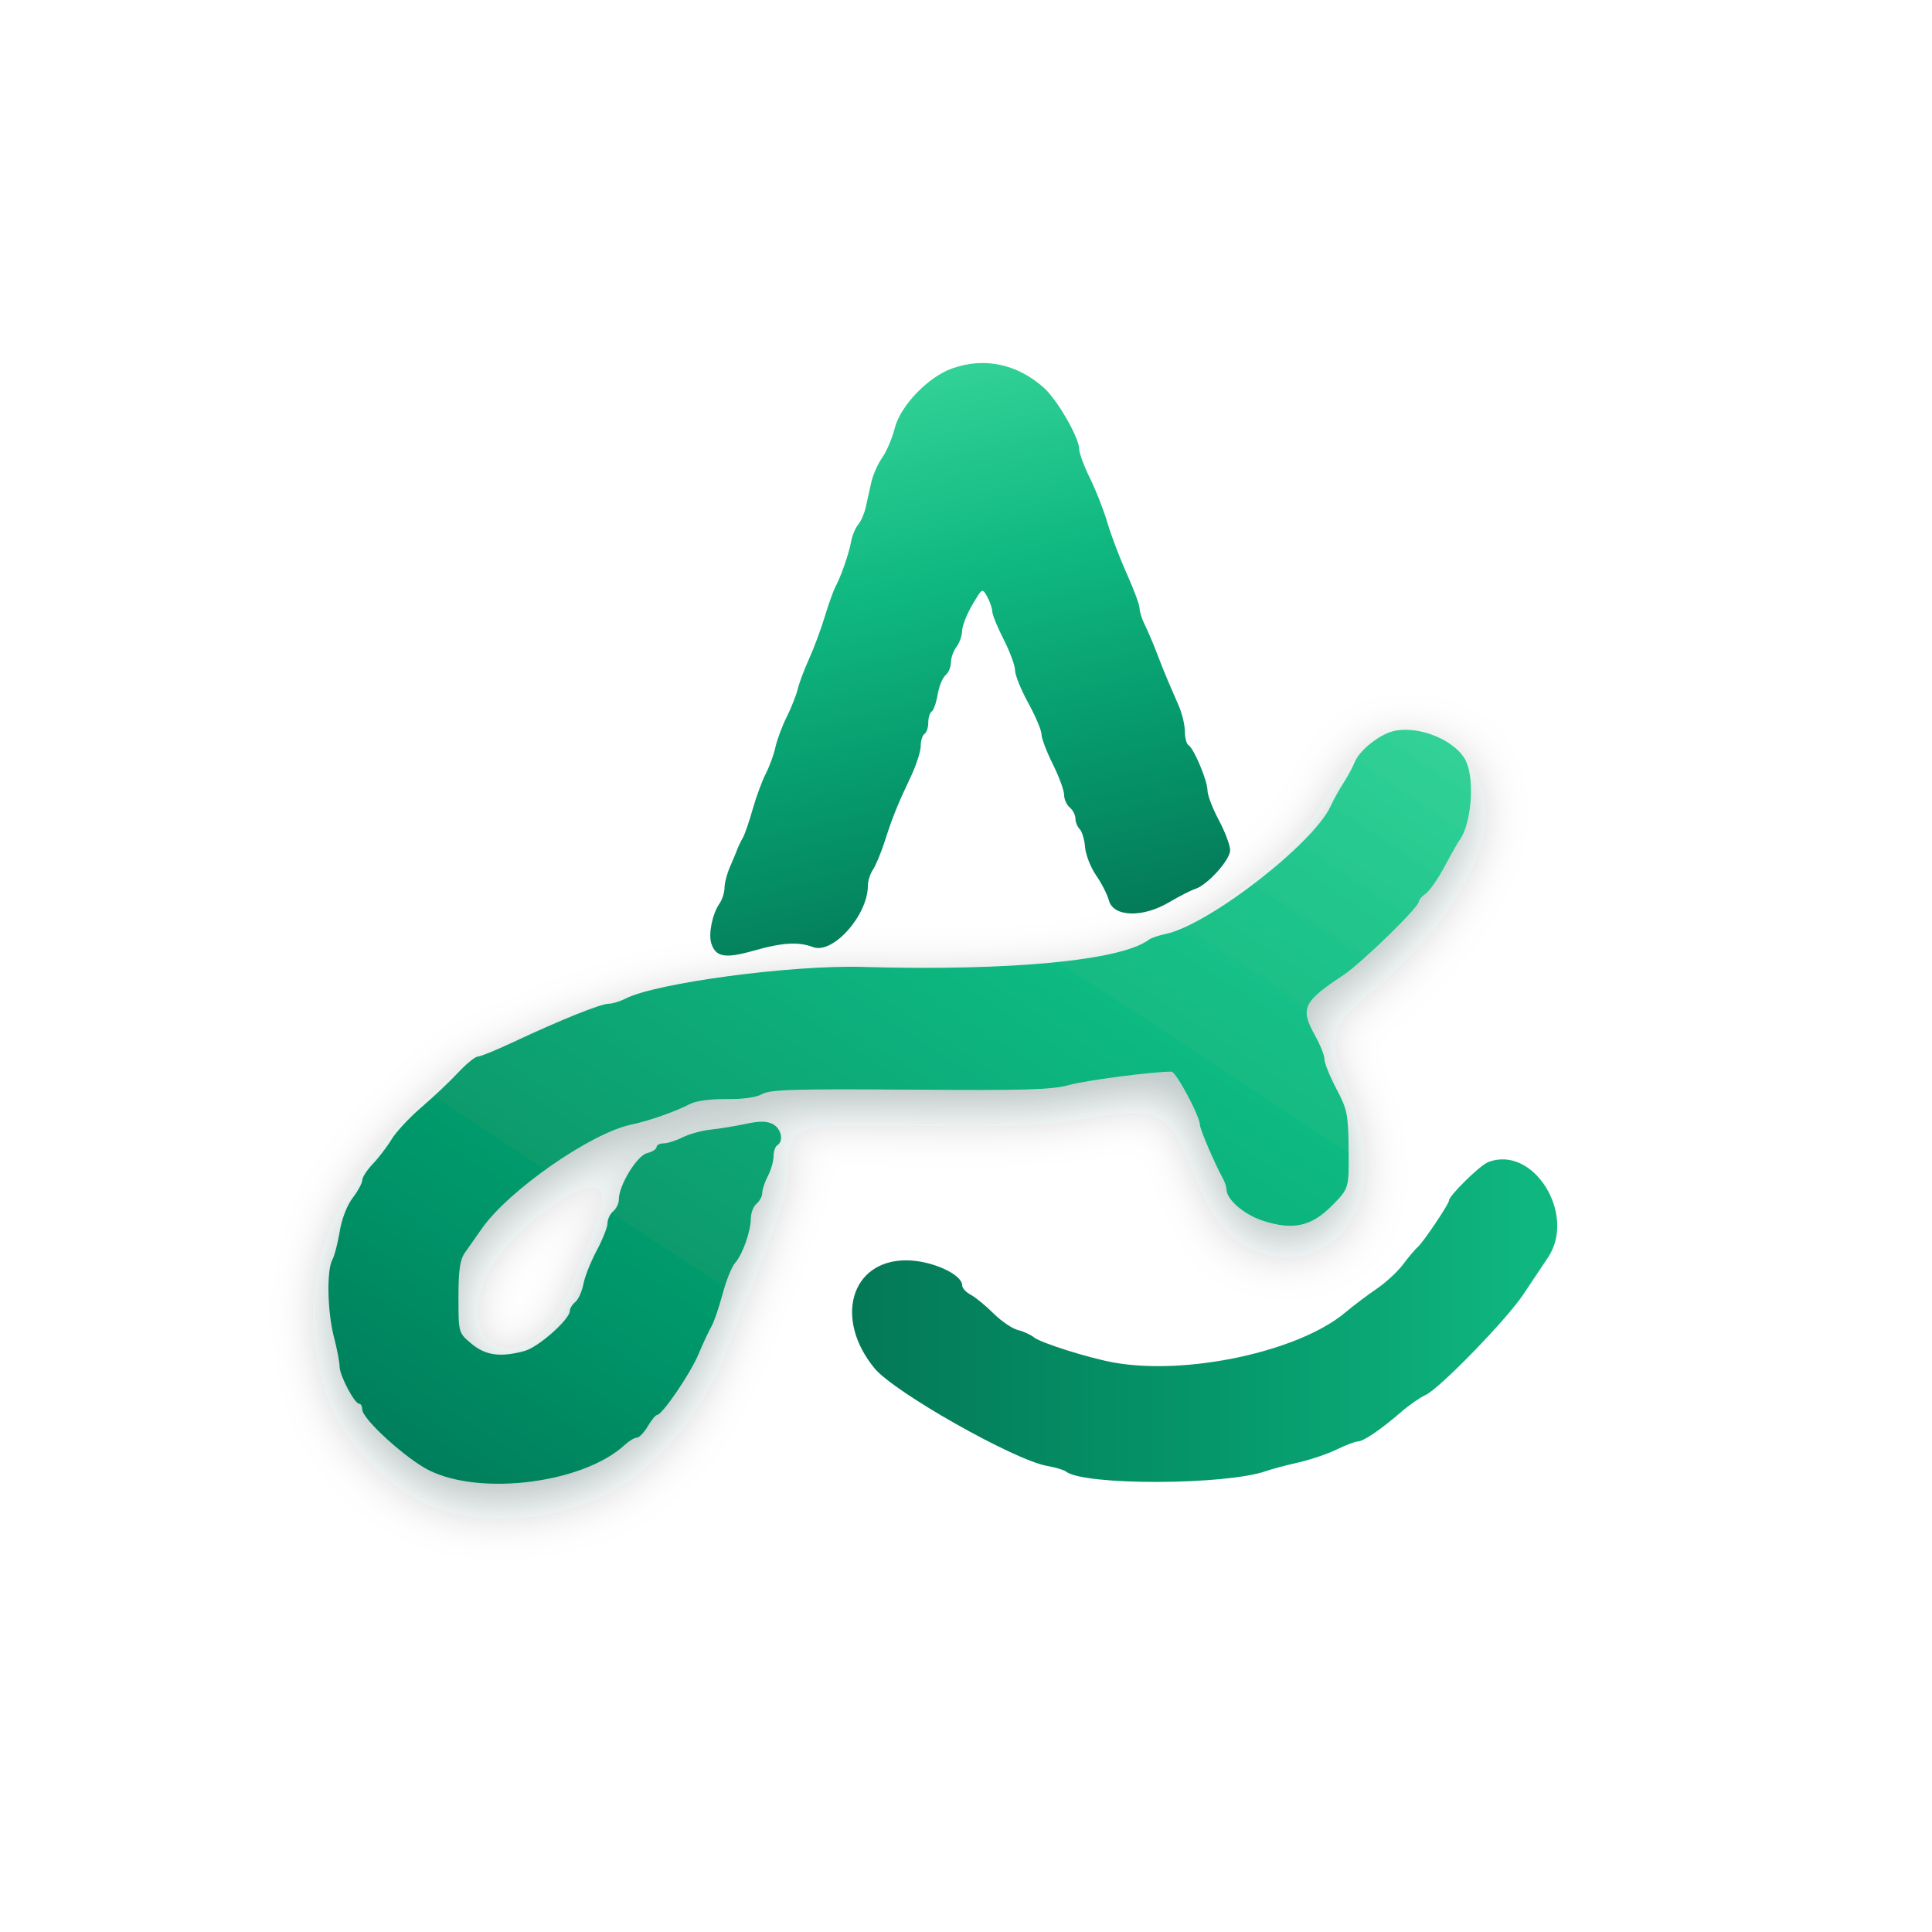
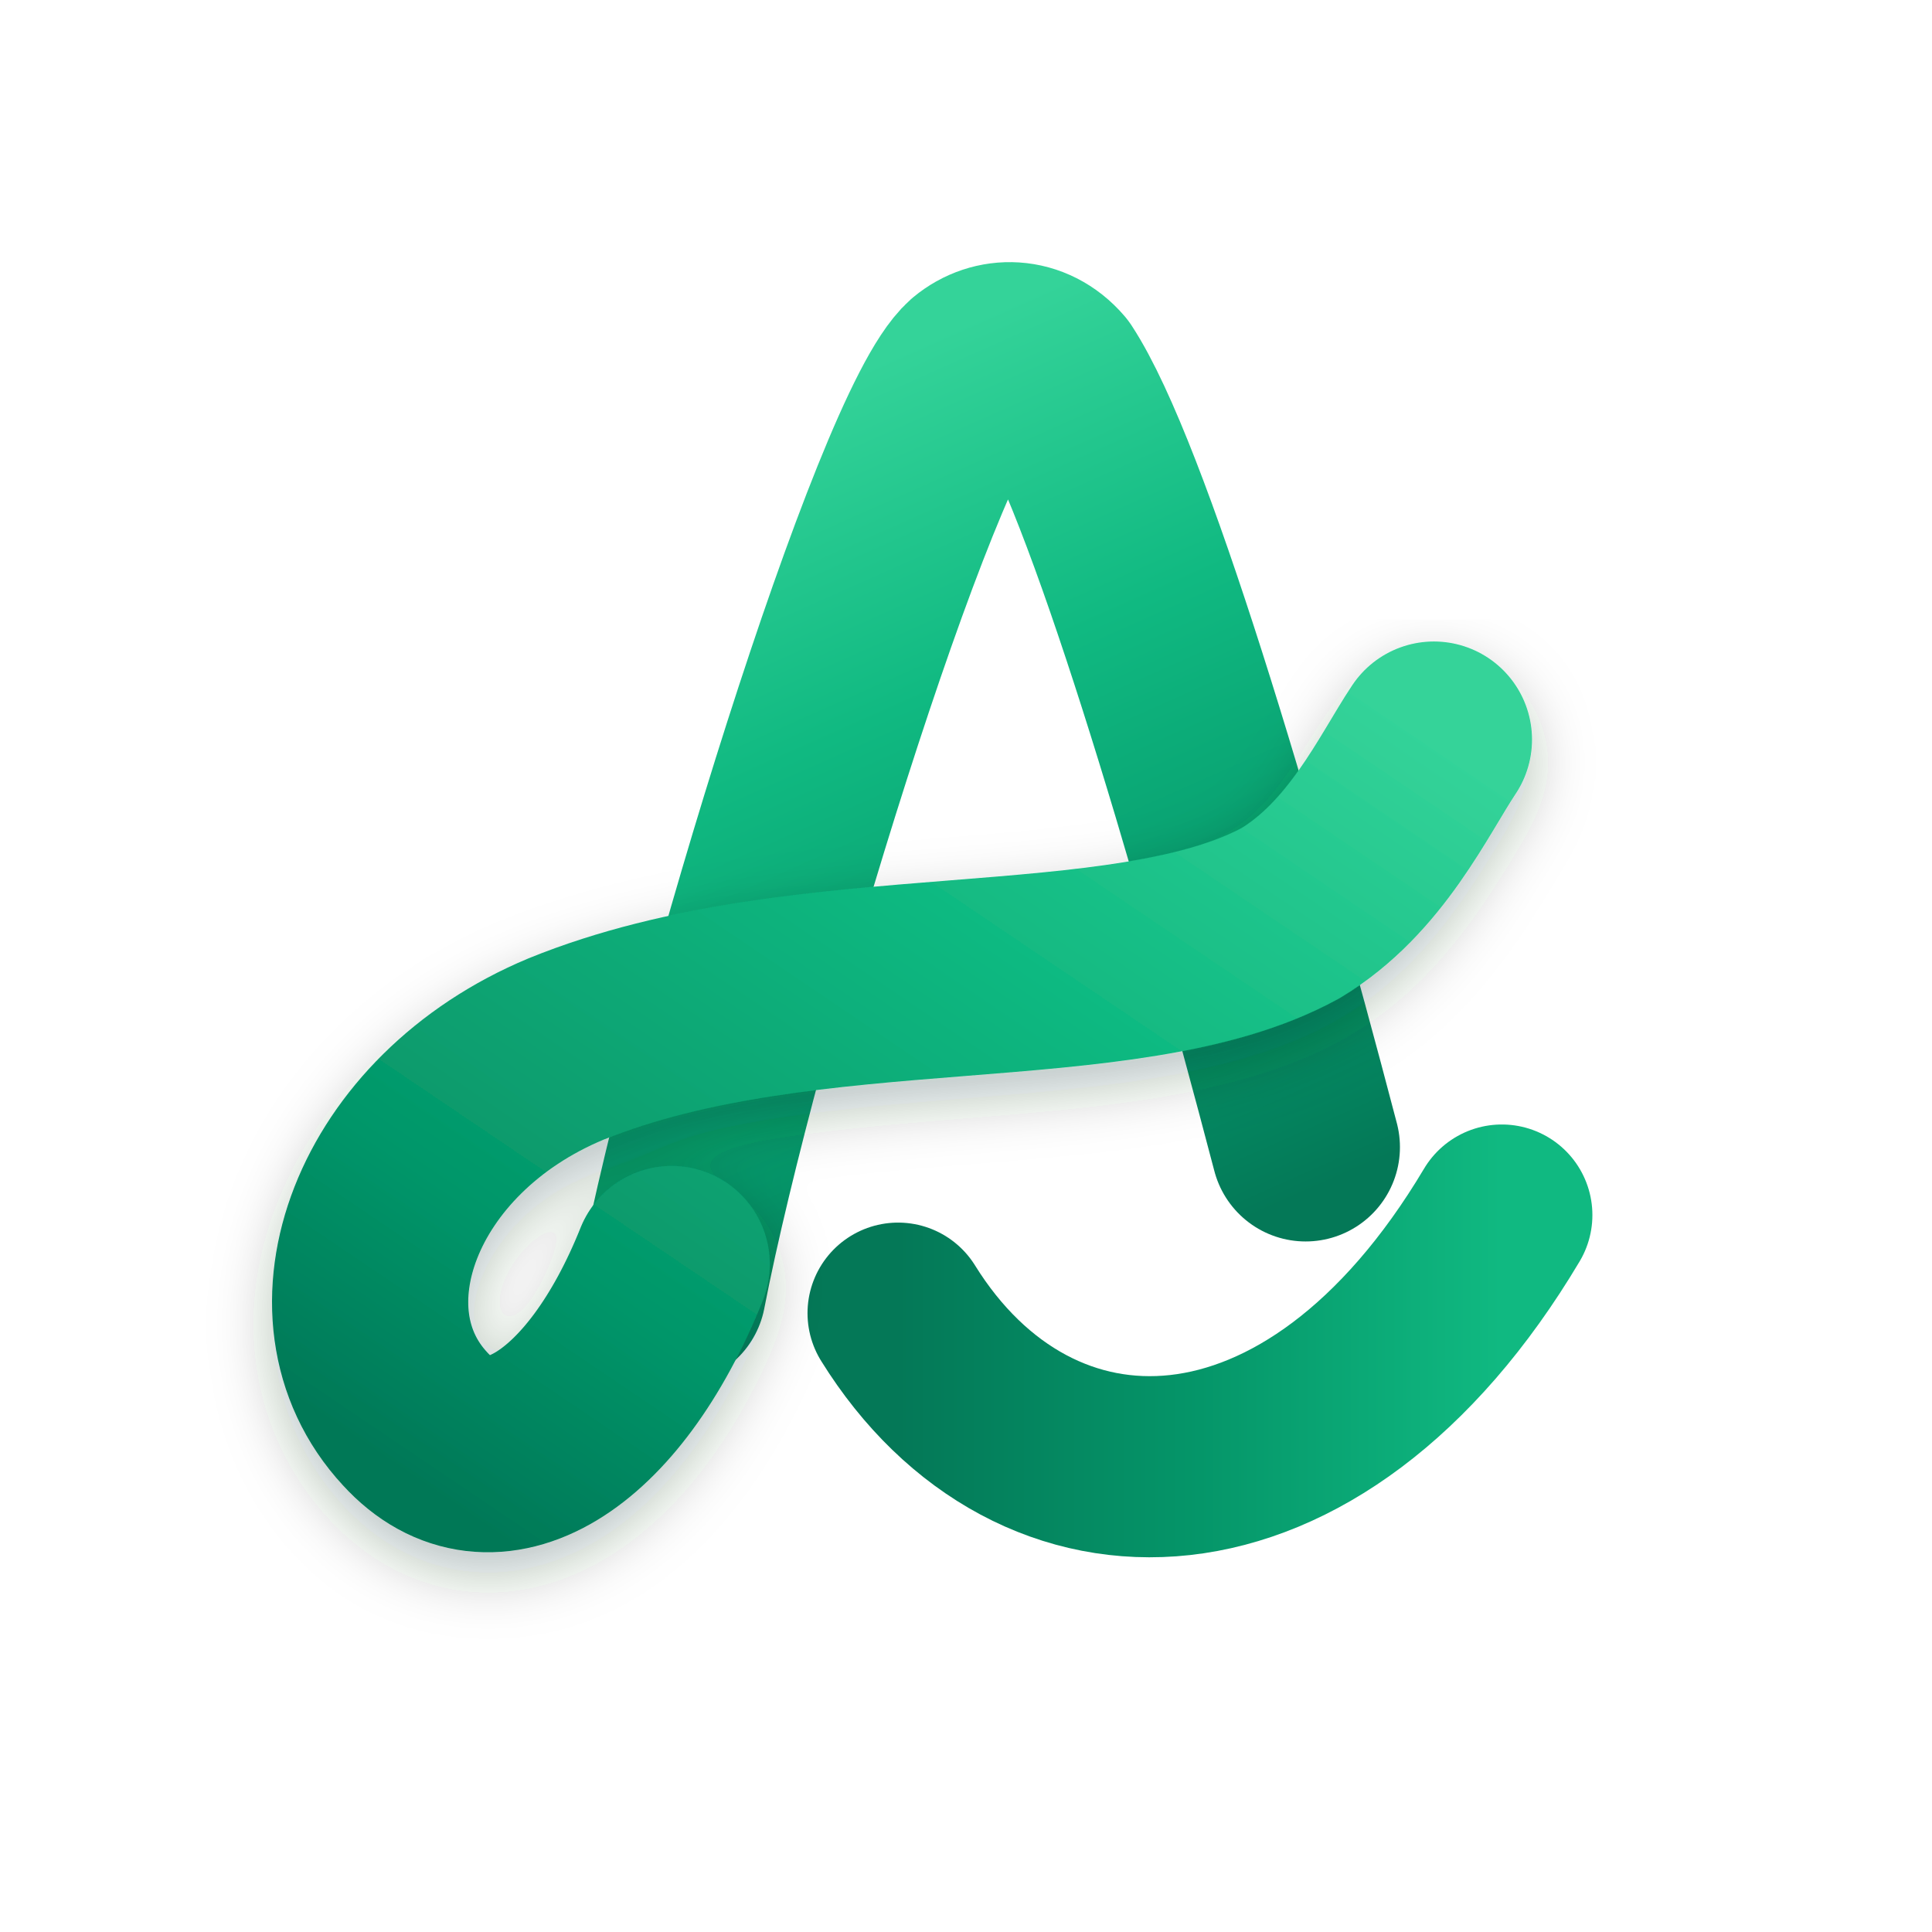
<svg xmlns="http://www.w3.org/2000/svg" viewBox="0 0 512 512" width="100%" height="100%" style="display:block; overflow:visible;">
  <defs>
-     <linearGradient id="pure_stemGrad" x1="40%" y1="0%" x2="60%" y2="100%">
+     <linearGradient id="pure_stemGrad" x1="35%" y1="0%" x2="65%" y2="100%">
      <stop offset="0%" stop-color="#34d399" />
      <stop offset="35%" stop-color="#10b981" />
-       <stop offset="70%" stop-color="#059669" />
+       <stop offset="75%" stop-color="#059669" />
      <stop offset="100%" stop-color="#047857" />
    </linearGradient>
    <linearGradient id="pure_waveGrad" x1="0%" y1="100%" x2="100%" y2="0%">
      <stop offset="0%" stop-color="#047857" />
-       <stop offset="25%" stop-color="#059669" />
+       <stop offset="22%" stop-color="#059669" />
      <stop offset="65%" stop-color="#10b981" />
      <stop offset="100%" stop-color="#34d399" />
    </linearGradient>
    <linearGradient id="pure_smileGrad" x1="0%" y1="50%" x2="100%" y2="50%">
      <stop offset="0%" stop-color="#047857" />
      <stop offset="50%" stop-color="#059669" />
      <stop offset="100%" stop-color="#10b981" />
    </linearGradient>
-     <filter id="pure_ribbonDepth" x="-30%" y="-30%" width="160%" height="160%">
-       <feDropShadow dx="0" dy="5" stdDeviation="7" flood-color="#042f2e" flood-opacity="0.30" />
+     <filter id="pure_waveShadow" x="-20%" y="-20%" width="150%" height="150%">
+       <feDropShadow dx="0" dy="6" stdDeviation="8" flood-color="#022c22" flood-opacity="0.28" />
    </filter>
  </defs>
-   <path d="M 252.315 97.641 C 245.946 99.897, 238.603 107.548, 237.108 113.486 C 236.433 116.166, 234.937 119.684, 233.783 121.304 C 232.630 122.924, 231.327 125.881, 230.888 127.875 C 230.449 129.869, 229.786 132.850, 229.414 134.500 C 229.043 136.150, 228.147 138.183, 227.425 139.018 C 226.702 139.853, 225.861 141.878, 225.555 143.518 C 224.939 146.833, 222.994 152.438, 221.399 155.500 C 220.825 156.600, 219.541 160.200, 218.543 163.500 C 217.546 166.800, 215.698 171.768, 214.437 174.541 C 213.175 177.314, 211.821 180.914, 211.428 182.541 C 211.035 184.168, 209.709 187.525, 208.480 190 C 207.252 192.475, 205.910 196.075, 205.498 198 C 205.086 199.925, 203.940 203.075, 202.951 205 C 201.961 206.925, 200.387 211.200, 199.452 214.500 C 198.517 217.800, 197.355 221.175, 196.870 222 C 196.384 222.825, 195.732 224.175, 195.421 225 C 195.109 225.825, 194.212 227.978, 193.427 229.784 C 192.642 231.590, 192 234.077, 192 235.311 C 192 236.545, 191.382 238.443, 190.628 239.527 C 188.787 242.173, 187.702 247.486, 188.493 249.979 C 189.654 253.635, 192.194 254.089, 199.618 251.966 C 207.263 249.780, 211.589 249.513, 215.468 250.988 C 220.703 252.978, 230 242.555, 230 234.695 C 230 233.458, 230.603 231.557, 231.341 230.473 C 232.078 229.388, 233.478 226.025, 234.451 223 C 236.563 216.435, 237.813 213.331, 241.341 205.900 C 242.804 202.820, 244 199.134, 244 197.709 C 244 196.284, 244.450 194.840, 245 194.500 C 245.550 194.160, 246 192.810, 246 191.500 C 246 190.190, 246.411 188.864, 246.913 188.554 C 247.415 188.243, 248.125 186.218, 248.491 184.052 C 248.857 181.887, 249.796 179.584, 250.578 178.935 C 251.360 178.286, 252 176.771, 252 175.569 C 252 174.366, 252.661 172.509, 253.468 171.441 C 254.276 170.374, 254.951 168.455, 254.968 167.178 C 254.986 165.901, 256.196 162.815, 257.658 160.321 C 260.308 155.798, 260.319 155.792, 261.622 158.143 C 262.341 159.439, 262.945 161.205, 262.965 162.067 C 262.984 162.929, 264.350 166.274, 266 169.500 C 267.650 172.726, 269 176.393, 269 177.649 C 269 178.904, 270.575 182.797, 272.500 186.299 C 274.425 189.801, 276.002 193.529, 276.004 194.583 C 276.006 195.637, 277.354 199.200, 279 202.500 C 280.646 205.800, 281.994 209.457, 281.996 210.628 C 281.998 211.798, 282.675 213.315, 283.500 214 C 284.325 214.685, 285 216, 285 216.922 C 285 217.845, 285.510 219.110, 286.134 219.734 C 286.758 220.358, 287.399 222.512, 287.558 224.520 C 287.717 226.529, 289.032 229.881, 290.479 231.970 C 291.927 234.059, 293.454 237.057, 293.873 238.634 C 295.035 243.005, 302.770 243.263, 309.723 239.164 C 312.458 237.551, 315.599 235.945, 316.702 235.594 C 319.977 234.555, 326 227.895, 326 225.314 C 326 224.021, 324.650 220.432, 323 217.340 C 321.350 214.248, 320 210.714, 320 209.486 C 320 206.923, 316.420 198.378, 314.972 197.482 C 314.437 197.152, 314 195.514, 314 193.842 C 314 192.170, 313.292 189.159, 312.426 187.151 C 311.560 185.143, 310.267 182.150, 309.552 180.500 C 308.837 178.850, 307.484 175.475, 306.546 173 C 305.608 170.525, 304.202 167.226, 303.420 165.669 C 302.639 164.112, 302 162.107, 302 161.213 C 302 160.320, 300.474 156.194, 298.610 152.044 C 296.745 147.895, 294.430 141.800, 293.464 138.500 C 292.499 135.200, 290.424 129.906, 288.854 126.735 C 287.284 123.565, 286 120.087, 286 119.008 C 286 116.018, 280.199 105.946, 276.652 102.776 C 269.552 96.433, 260.886 94.604, 252.315 97.641" fill="url(#pure_stemGrad)" />
-   <path d="M 394.294 308.015 C 392.114 308.893, 384 316.877, 384 318.144 C 384 319.070, 377.123 329.295, 375.689 330.500 C 375.035 331.050, 373.313 333.091, 371.862 335.036 C 370.411 336.981, 367.261 339.900, 364.862 341.522 C 362.463 343.144, 358.700 345.984, 356.500 347.833 C 344.178 358.192, 314.334 364.607, 295 361.054 C 288.308 359.824, 275.715 355.838, 274 354.407 C 273.175 353.719, 271.268 352.848, 269.762 352.473 C 268.257 352.097, 265.332 350.106, 263.262 348.049 C 261.193 345.992, 258.488 343.774, 257.250 343.119 C 256.012 342.465, 255 341.371, 255 340.688 C 255 337.680, 246.827 334, 240.145 334 C 225.504 334, 220.966 349.488, 231.759 362.617 C 236.972 368.958, 268.835 386.976, 277.500 388.483 C 279.700 388.866, 281.950 389.538, 282.500 389.977 C 287.168 393.702, 324.714 393.616, 335.500 389.855 C 337.150 389.279, 341.031 388.244, 344.124 387.555 C 347.217 386.865, 351.746 385.333, 354.190 384.150 C 356.633 382.968, 359.183 382, 359.856 382 C 361.302 382, 365.995 378.804, 371.304 374.204 C 373.396 372.391, 376.304 370.366, 377.766 369.704 C 381.466 368.028, 399.318 349.660, 403.719 343 C 405.717 339.975, 408.624 335.626, 410.176 333.337 C 417.958 321.862, 406.253 303.200, 394.294 308.015" fill="url(#pure_smileGrad)" />
-   <path d="M 369 193.825 C 365.314 194.820, 360.237 198.940, 359.041 201.906 C 358.465 203.333, 357.110 205.850, 356.029 207.500 C 354.948 209.150, 353.420 211.908, 352.633 213.629 C 348.088 223.574, 320.401 245.040, 308.959 247.490 C 307.057 247.898, 305.050 248.574, 304.500 248.994 C 297.208 254.560, 267.776 257.367, 228.500 256.242 C 209.671 255.703, 173.909 260.482, 165.800 264.622 C 164.314 265.380, 162.281 266, 161.281 266 C 159.206 266, 148.370 270.358, 136.192 276.090 C 131.622 278.240, 127.316 280, 126.622 280 C 125.928 280, 123.582 281.913, 121.408 284.250 C 119.235 286.587, 114.867 290.716, 111.702 293.425 C 108.536 296.134, 104.973 299.959, 103.783 301.925 C 102.593 303.891, 100.355 306.823, 98.810 308.440 C 97.264 310.057, 96 311.999, 96 312.757 C 96 313.514, 94.859 315.629, 93.466 317.456 C 91.964 319.425, 90.562 323.047, 90.026 326.343 C 89.527 329.404, 88.643 332.799, 88.060 333.888 C 86.525 336.756, 86.760 347.657, 88.500 354.339 C 89.325 357.506, 90 361.027, 90 362.163 C 90 364.511, 93.947 372, 95.184 372 C 95.633 372, 96 372.686, 96 373.525 C 96 376.059, 107.741 386.725, 113.812 389.707 C 127.673 396.514, 154.720 392.963, 165.564 382.913 C 166.700 381.861, 168.137 381, 168.758 381 C 169.379 381, 170.684 379.650, 171.659 378 C 172.634 376.350, 173.730 375, 174.095 375 C 175.463 375, 182.870 364.170, 185.082 358.935 C 186.346 355.946, 187.908 352.600, 188.554 351.500 C 189.200 350.400, 190.510 346.575, 191.467 343 C 192.423 339.425, 193.922 335.693, 194.797 334.707 C 196.796 332.454, 198.965 326.324, 198.985 322.872 C 198.993 321.427, 199.675 319.685, 200.500 319 C 201.325 318.315, 202.003 317.023, 202.006 316.128 C 202.010 315.232, 202.685 313.211, 203.506 311.636 C 204.328 310.060, 205 307.724, 205 306.445 C 205 305.165, 205.450 303.840, 206 303.500 C 207.759 302.413, 207.072 299.109, 204.839 297.914 C 203.239 297.058, 201.358 297.040, 197.589 297.844 C 194.790 298.441, 190.615 299.124, 188.310 299.362 C 186.006 299.599, 182.674 300.515, 180.906 301.397 C 179.139 302.279, 176.862 303, 175.846 303 C 174.831 303, 174 303.441, 174 303.981 C 174 304.520, 172.855 305.249, 171.456 305.600 C 168.781 306.272, 164 314.123, 164 317.844 C 164 318.895, 163.325 320.315, 162.500 321 C 161.675 321.685, 161 323.098, 161 324.141 C 161 325.184, 159.709 328.457, 158.131 331.414 C 156.553 334.371, 154.966 338.368, 154.604 340.295 C 154.243 342.222, 153.284 344.349, 152.474 345.022 C 151.663 345.695, 151 346.776, 151 347.425 C 151 349.630, 142.716 356.985, 139.100 357.989 C 132.687 359.770, 128.715 359.242, 124.962 356.110 C 121.500 353.219, 121.500 353.219, 121.500 343.816 C 121.500 336.543, 121.890 333.856, 123.219 331.956 C 124.165 330.605, 126.207 327.700, 127.758 325.500 C 134.894 315.374, 156.600 300.285, 167.249 298.046 C 171.996 297.049, 178.871 294.635, 182.899 292.552 C 184.478 291.736, 188.387 291.216, 192.529 291.273 C 196.916 291.333, 200.426 290.837, 202 289.934 C 204.073 288.745, 210.782 288.548, 241.242 288.780 C 271.487 289.011, 278.914 288.796, 283.242 287.563 C 287.525 286.344, 305.421 284, 310.447 284 C 311.665 284, 318 295.853, 318 298.132 C 318 299.240, 321.944 308.451, 324.039 312.236 C 324.568 313.191, 325.016 314.541, 325.036 315.236 C 325.114 317.964, 329.724 321.902, 334.747 323.528 C 342.705 326.106, 347.592 325.011, 353.076 319.421 C 357.500 314.912, 357.500 314.912, 357.400 304.706 C 357.308 295.287, 357.058 294.040, 354.150 288.528 C 352.418 285.243, 351 281.729, 351 280.720 C 351 279.711, 349.875 276.870, 348.500 274.407 C 344.501 267.245, 345.342 265.450, 355.976 258.447 C 360.688 255.344, 376 240.456, 376 238.978 C 376 238.502, 376.837 237.525, 377.859 236.807 C 378.882 236.088, 381.136 232.841, 382.869 229.590 C 384.602 226.340, 386.387 223.190, 386.835 222.590 C 389.826 218.588, 390.834 207.213, 388.657 202.035 C 386.259 196.332, 375.835 191.978, 369 193.825" fill="url(#pure_waveGrad)" filter="url(#pure_ribbonDepth)" />
+   <path d="M 178 342               C 192 270, 240 114, 258 98               C 264 93, 273 93, 279 100               C 296 126, 324 220, 346 304" fill="none" stroke="url(#pure_stemGrad)" stroke-width="50" stroke-linecap="round" stroke-linejoin="round" />
+   <path d="M 238 348               C 274 406, 348 406, 398 322" fill="none" stroke="url(#pure_smileGrad)" stroke-width="48" stroke-linecap="round" />
+   <path d="M 178 335               C 160 380, 130 398, 110 376               C 84 348, 102 298, 150 278               C 214 252, 298 266, 342 242               C 362 230, 372 208, 380 196" fill="none" stroke="url(#pure_waveGrad)" stroke-width="52" stroke-linecap="round" stroke-linejoin="round" filter="url(#pure_waveShadow)" />
</svg>
